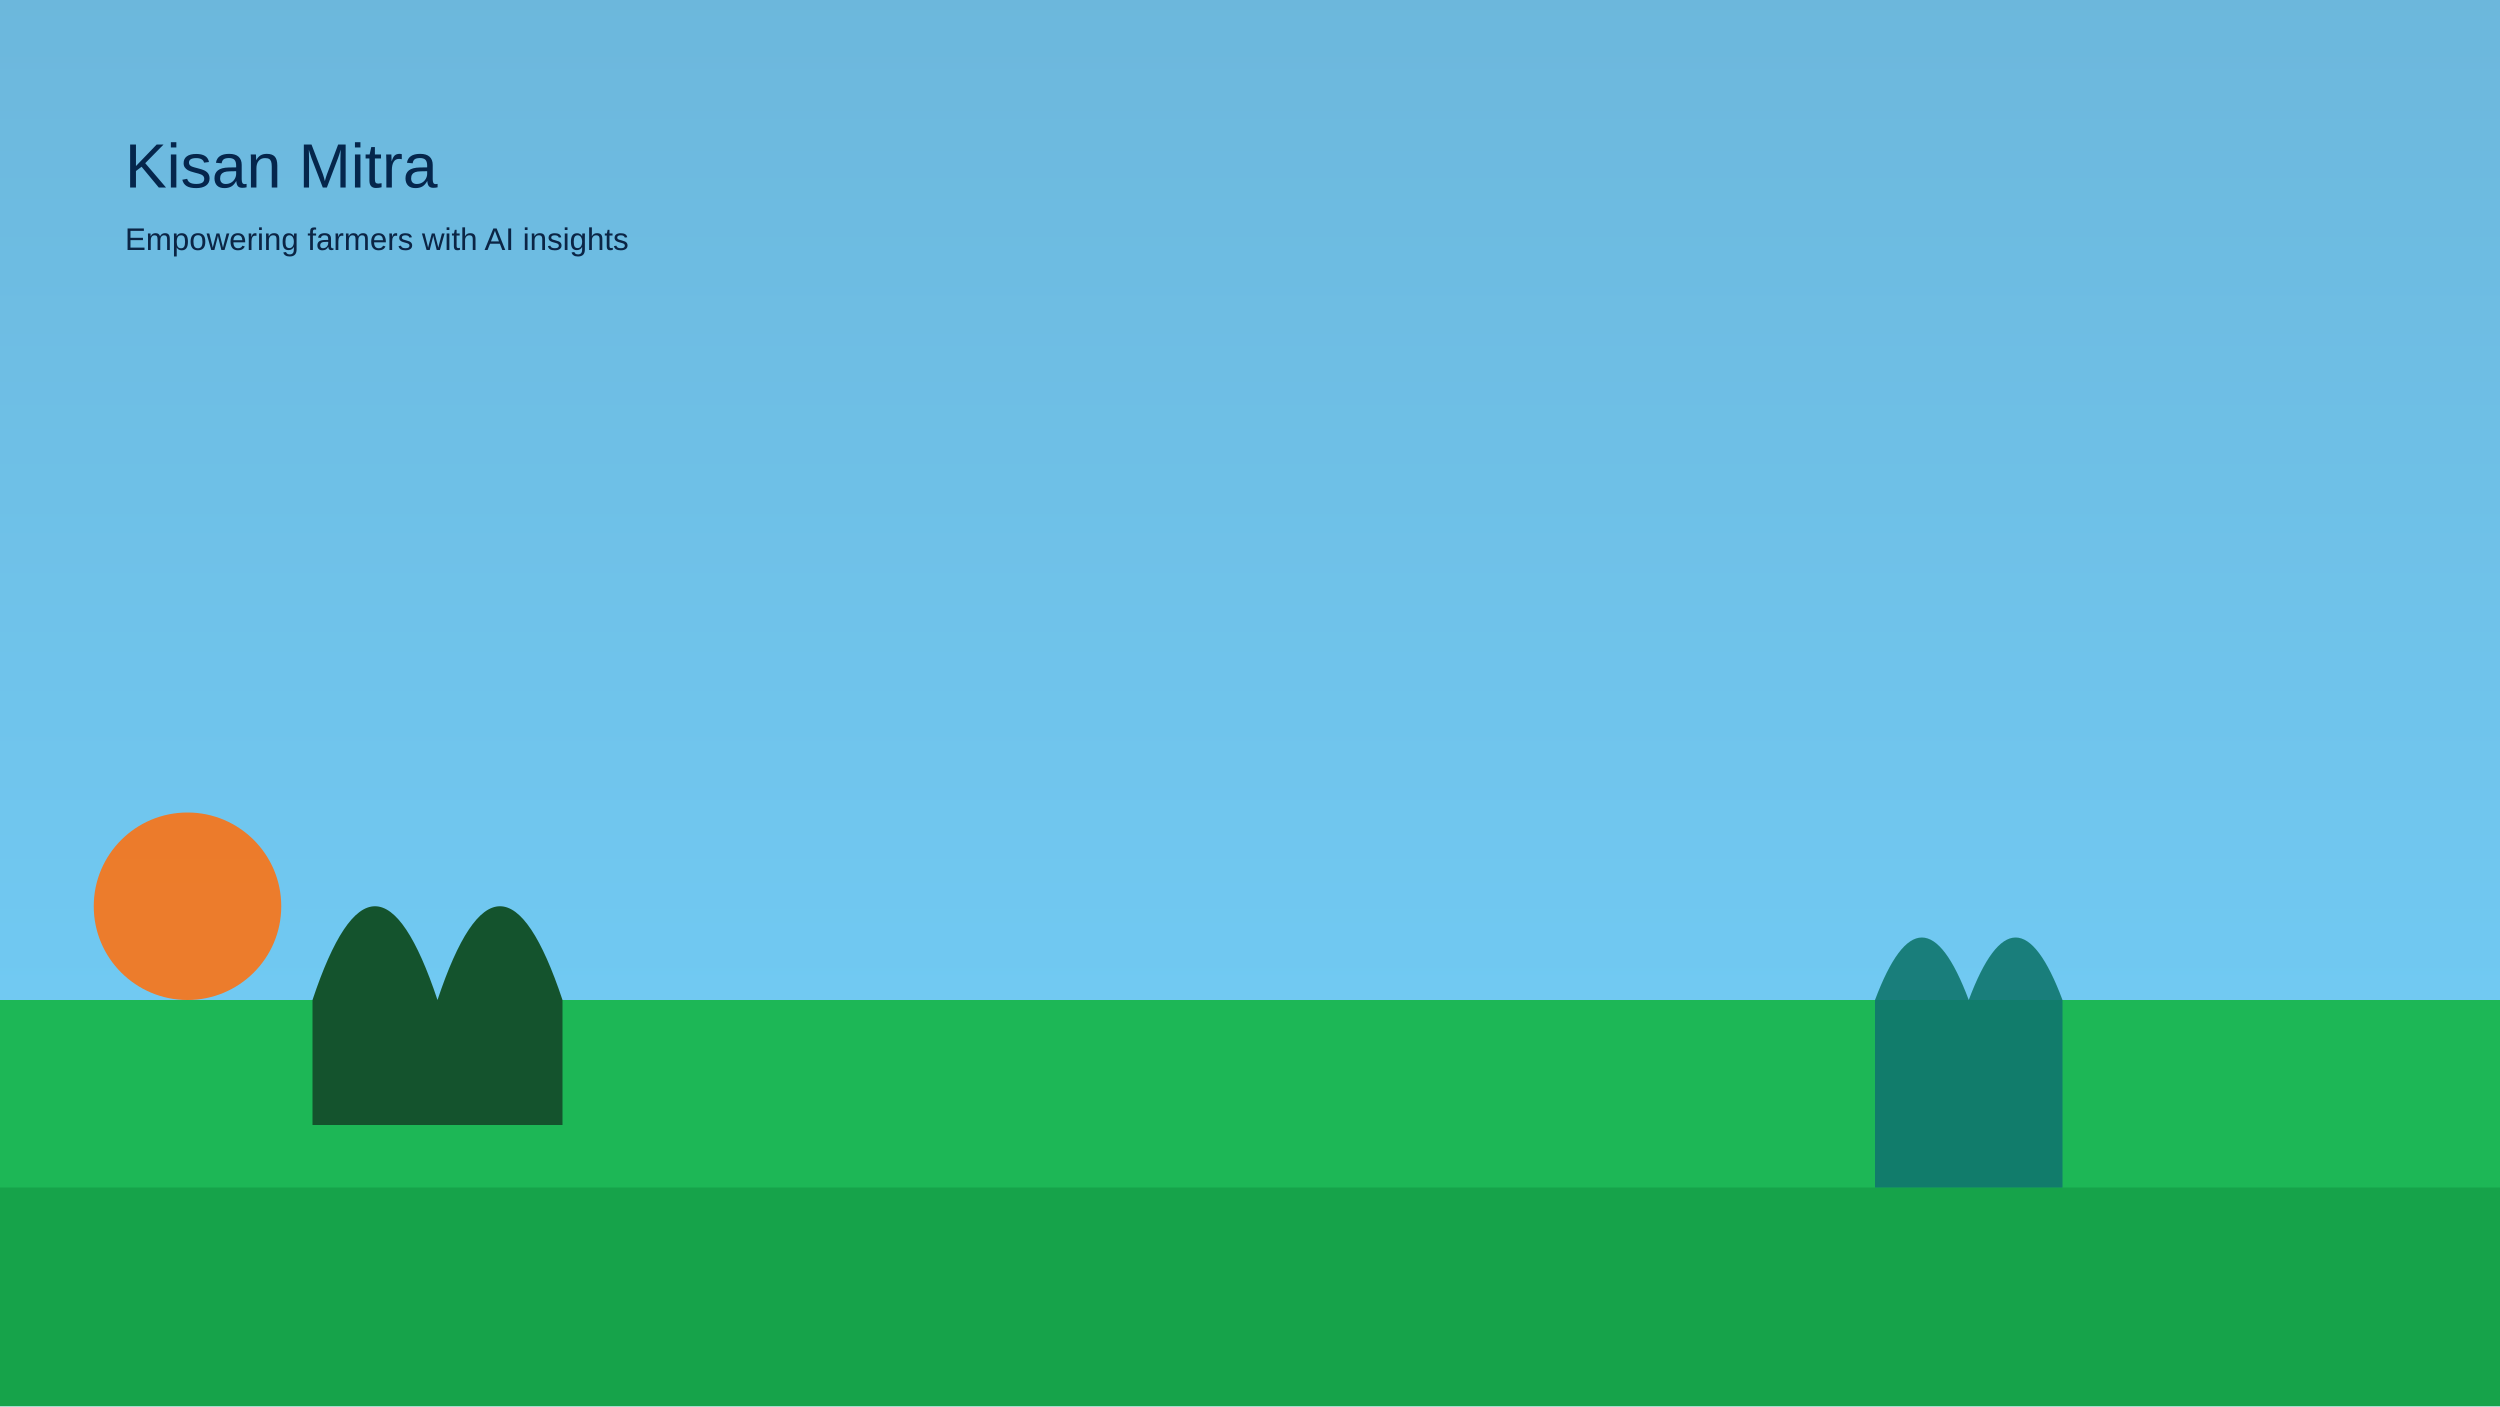
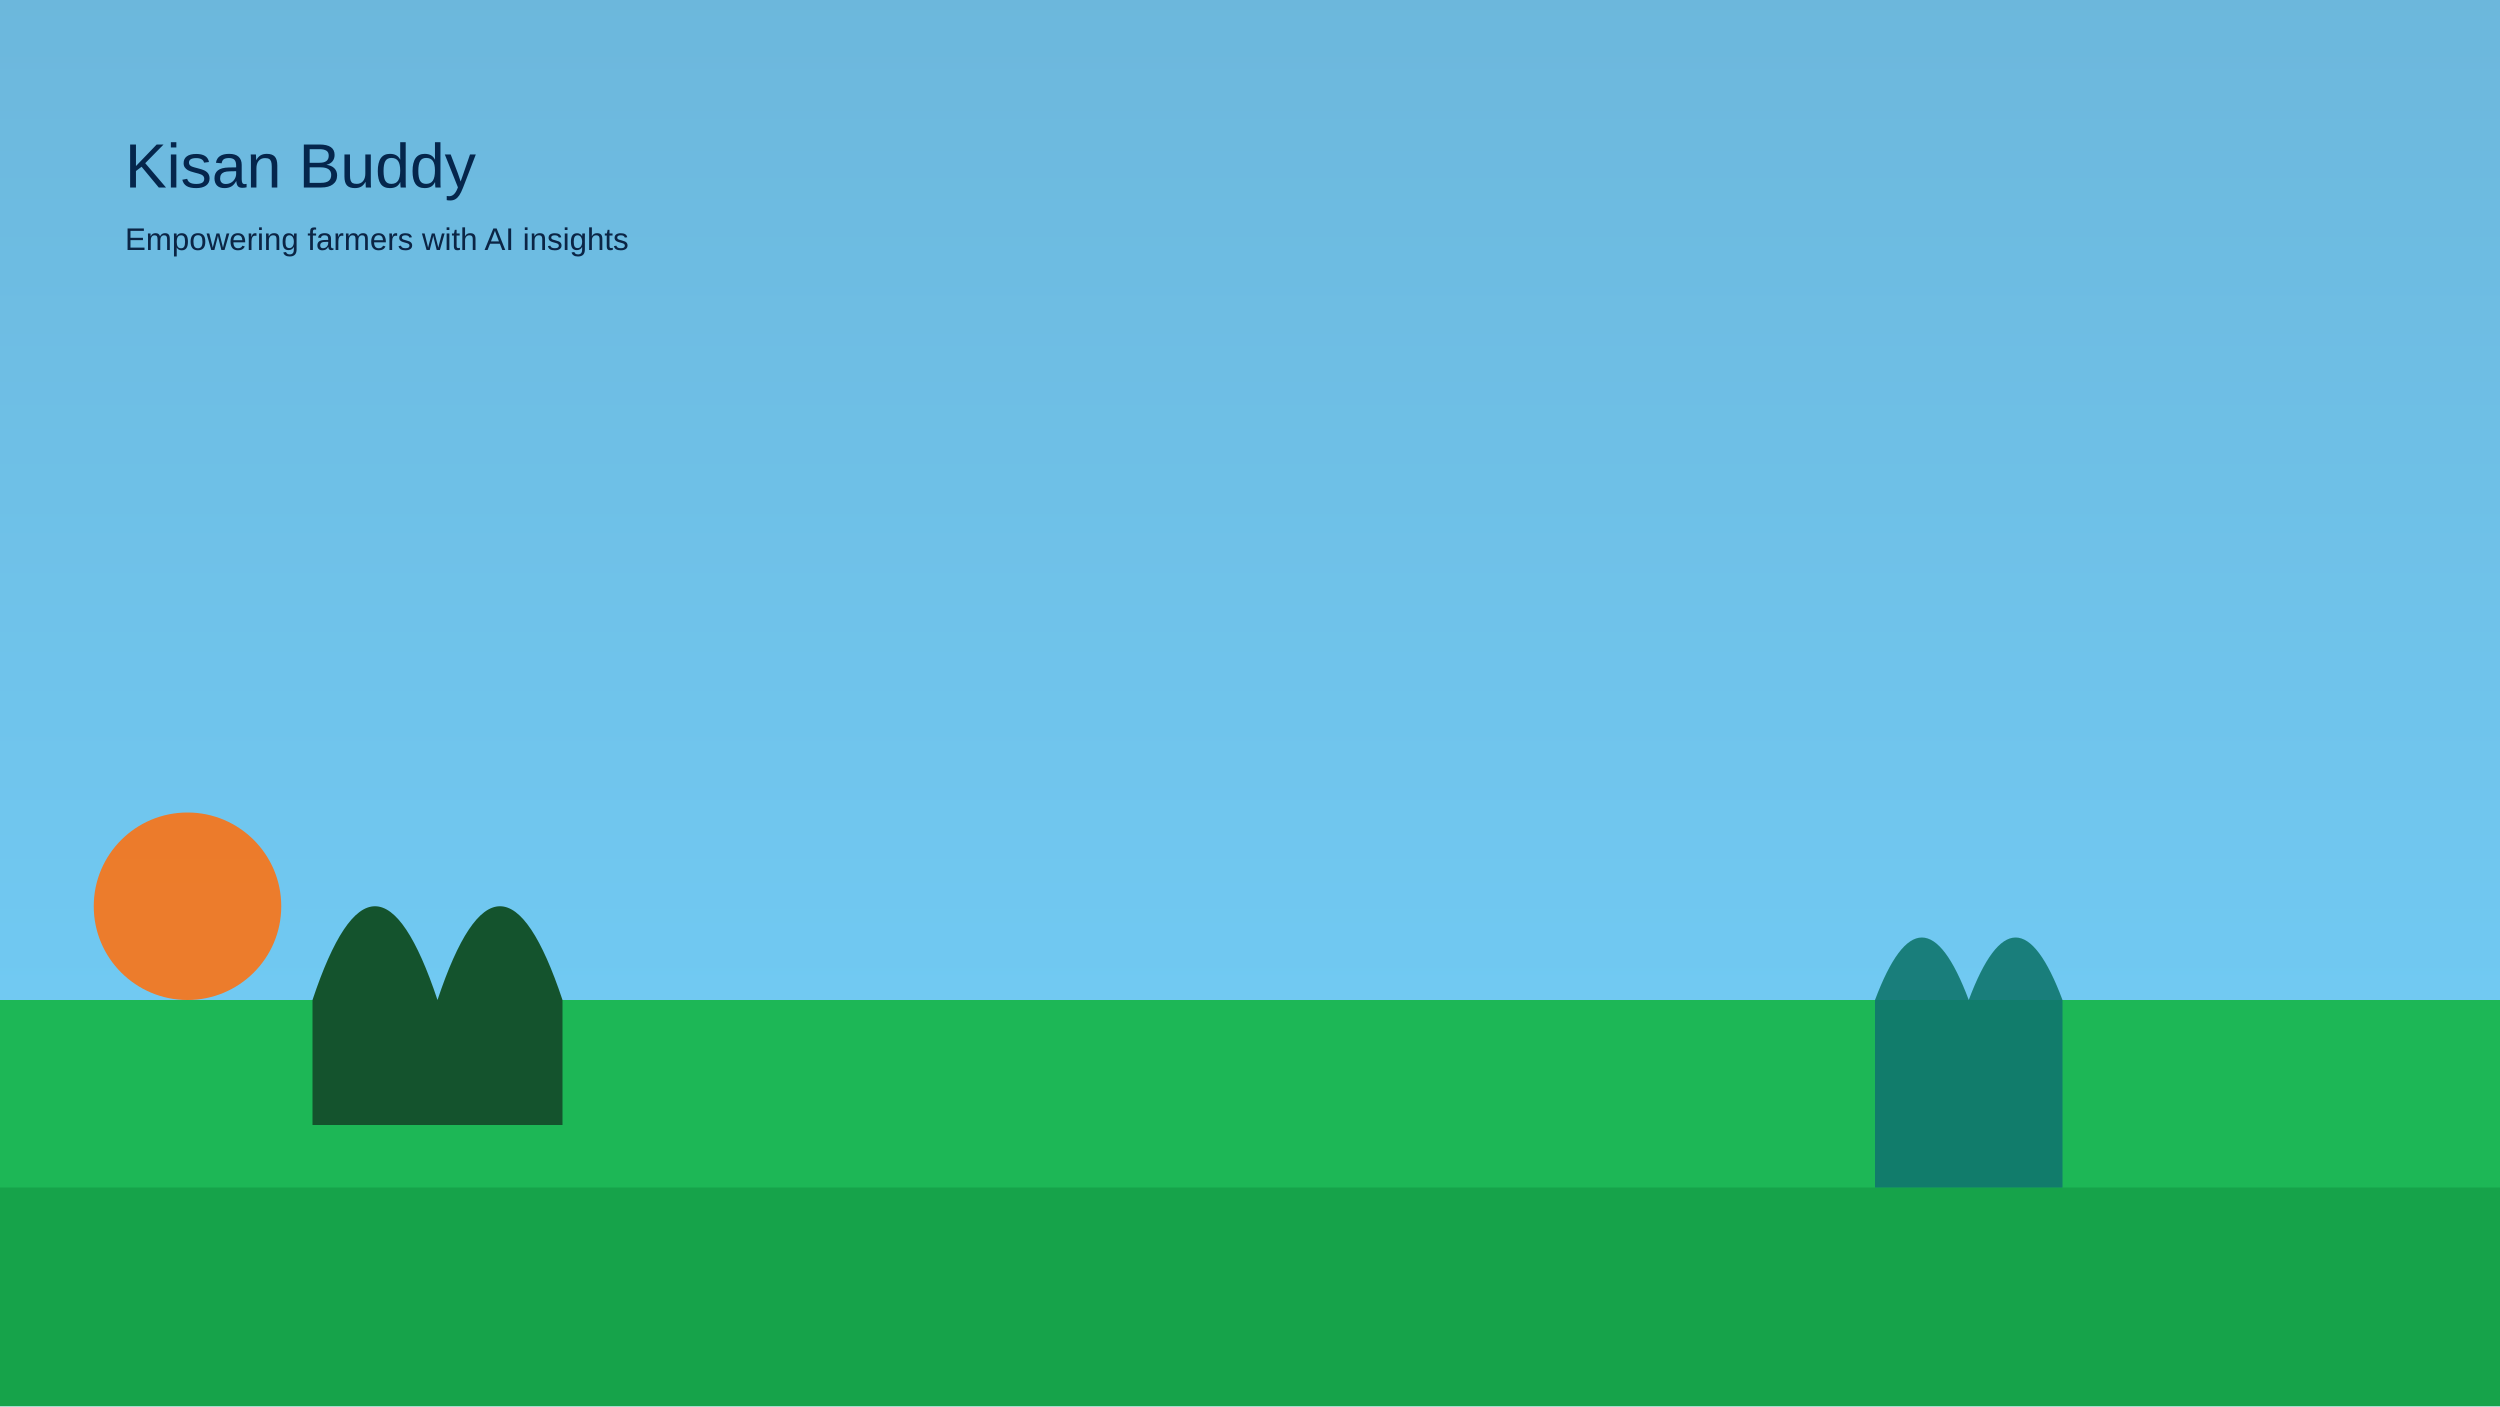
<svg xmlns="http://www.w3.org/2000/svg" width="1600" height="900" viewBox="0 0 1600 900" preserveAspectRatio="xMidYMid slice">
  <defs>
    <linearGradient id="g" x1="0" x2="0" y1="0" y2="1">
      <stop offset="0%" stop-color="#0f172a" />
      <stop offset="100%" stop-color="#38bdf8" />
    </linearGradient>
  </defs>
  <rect width="1600" height="900" fill="#7dd3fc" />
  <rect width="1600" height="900" fill="url(#g)" opacity="0.15" />
  <g transform="translate(0,520)">
    <rect x="0" y="120" width="1600" height="260" fill="#16a34a" />
    <rect x="0" y="120" width="1600" height="120" fill="#22c55e" opacity="0.6" />
  </g>
  <g transform="translate(1200,520)">
    <path d="M0 120 q30 -80 60 0 q30 -80 60 0 v120 h-120z" fill="#0f766e" opacity="0.9" />
  </g>
  <g transform="translate(200,560)">
    <path d="M0 80 q40 -120 80 0 q40 -120 80 0 v80 h-160z" fill="#14532d" />
  </g>
  <g transform="translate(60,520)">
    <circle cx="60" cy="60" r="60" fill="#f97316" opacity="0.9" />
  </g>
-   <text x="80" y="120" fill="#05264c" font-size="40" font-family="Arial, Helvetica, sans-serif">Kisan Mitra</text>
+   <text x="80" y="120" fill="#05264c" font-size="40" font-family="Arial, Helvetica, sans-serif">Kisan Buddy</text>
  <text x="80" y="160" fill="#0b2545" font-size="20" font-family="Arial, Helvetica, sans-serif">Empowering farmers with AI insights</text>
</svg>
